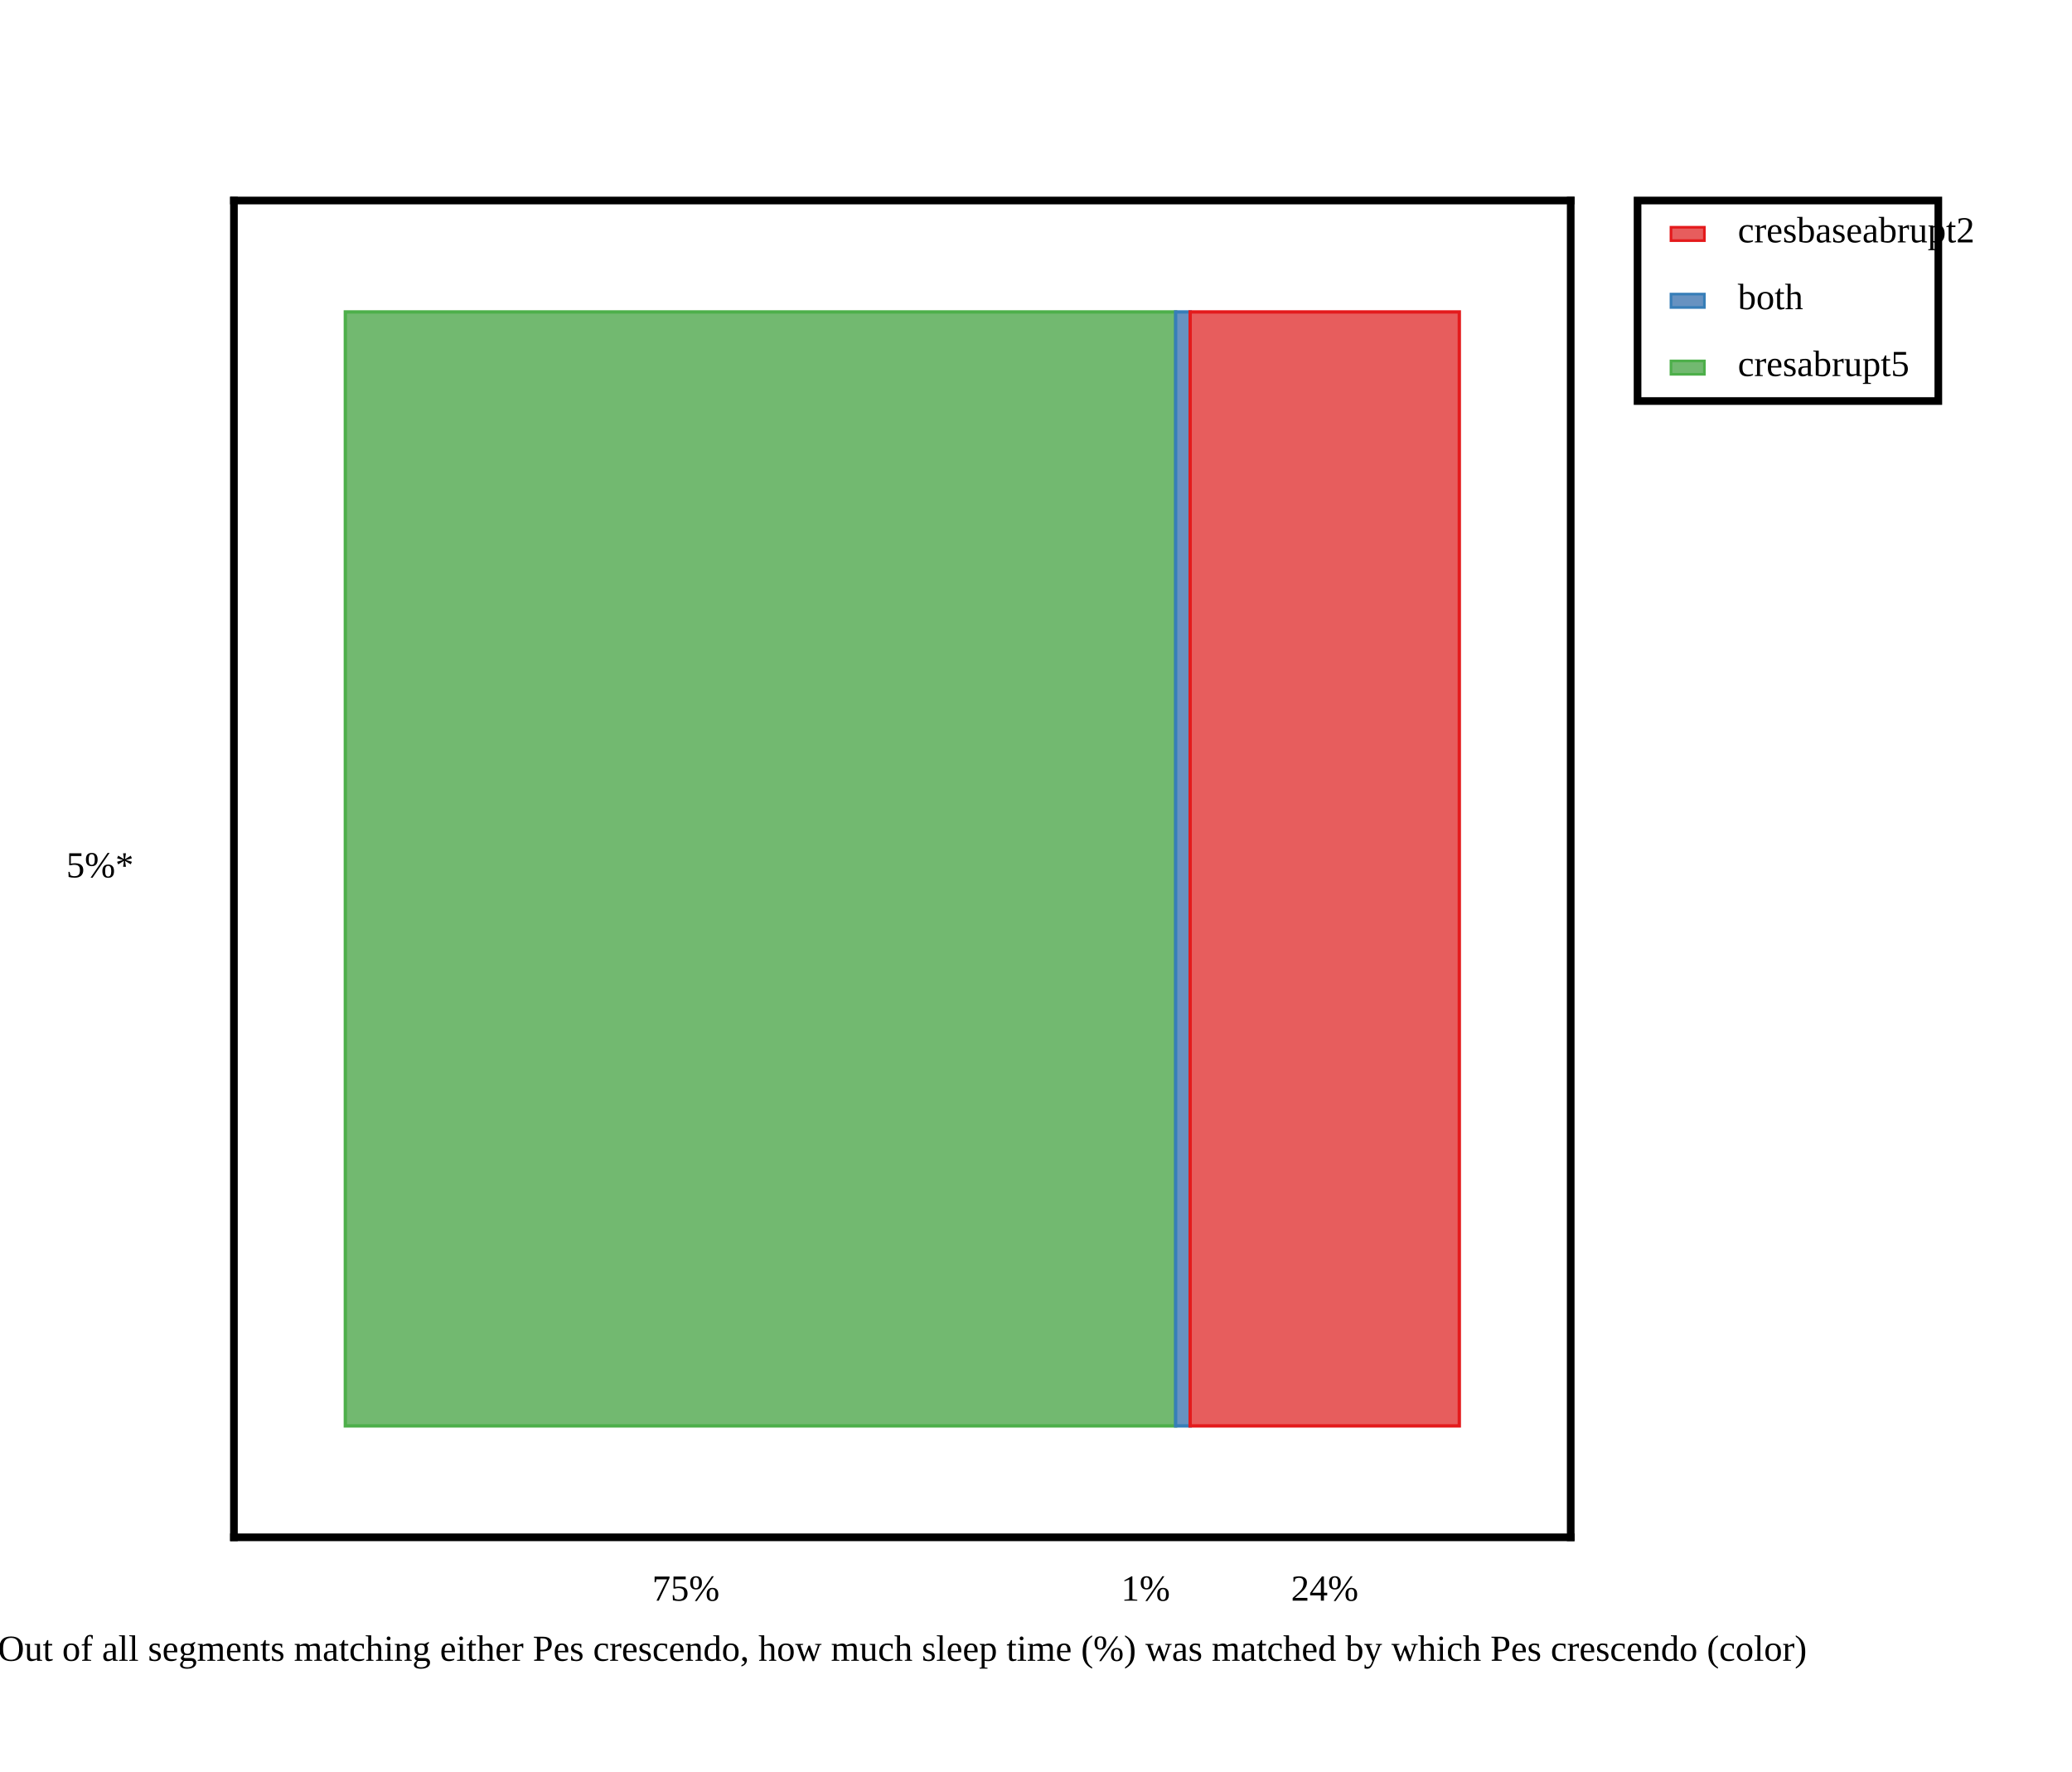
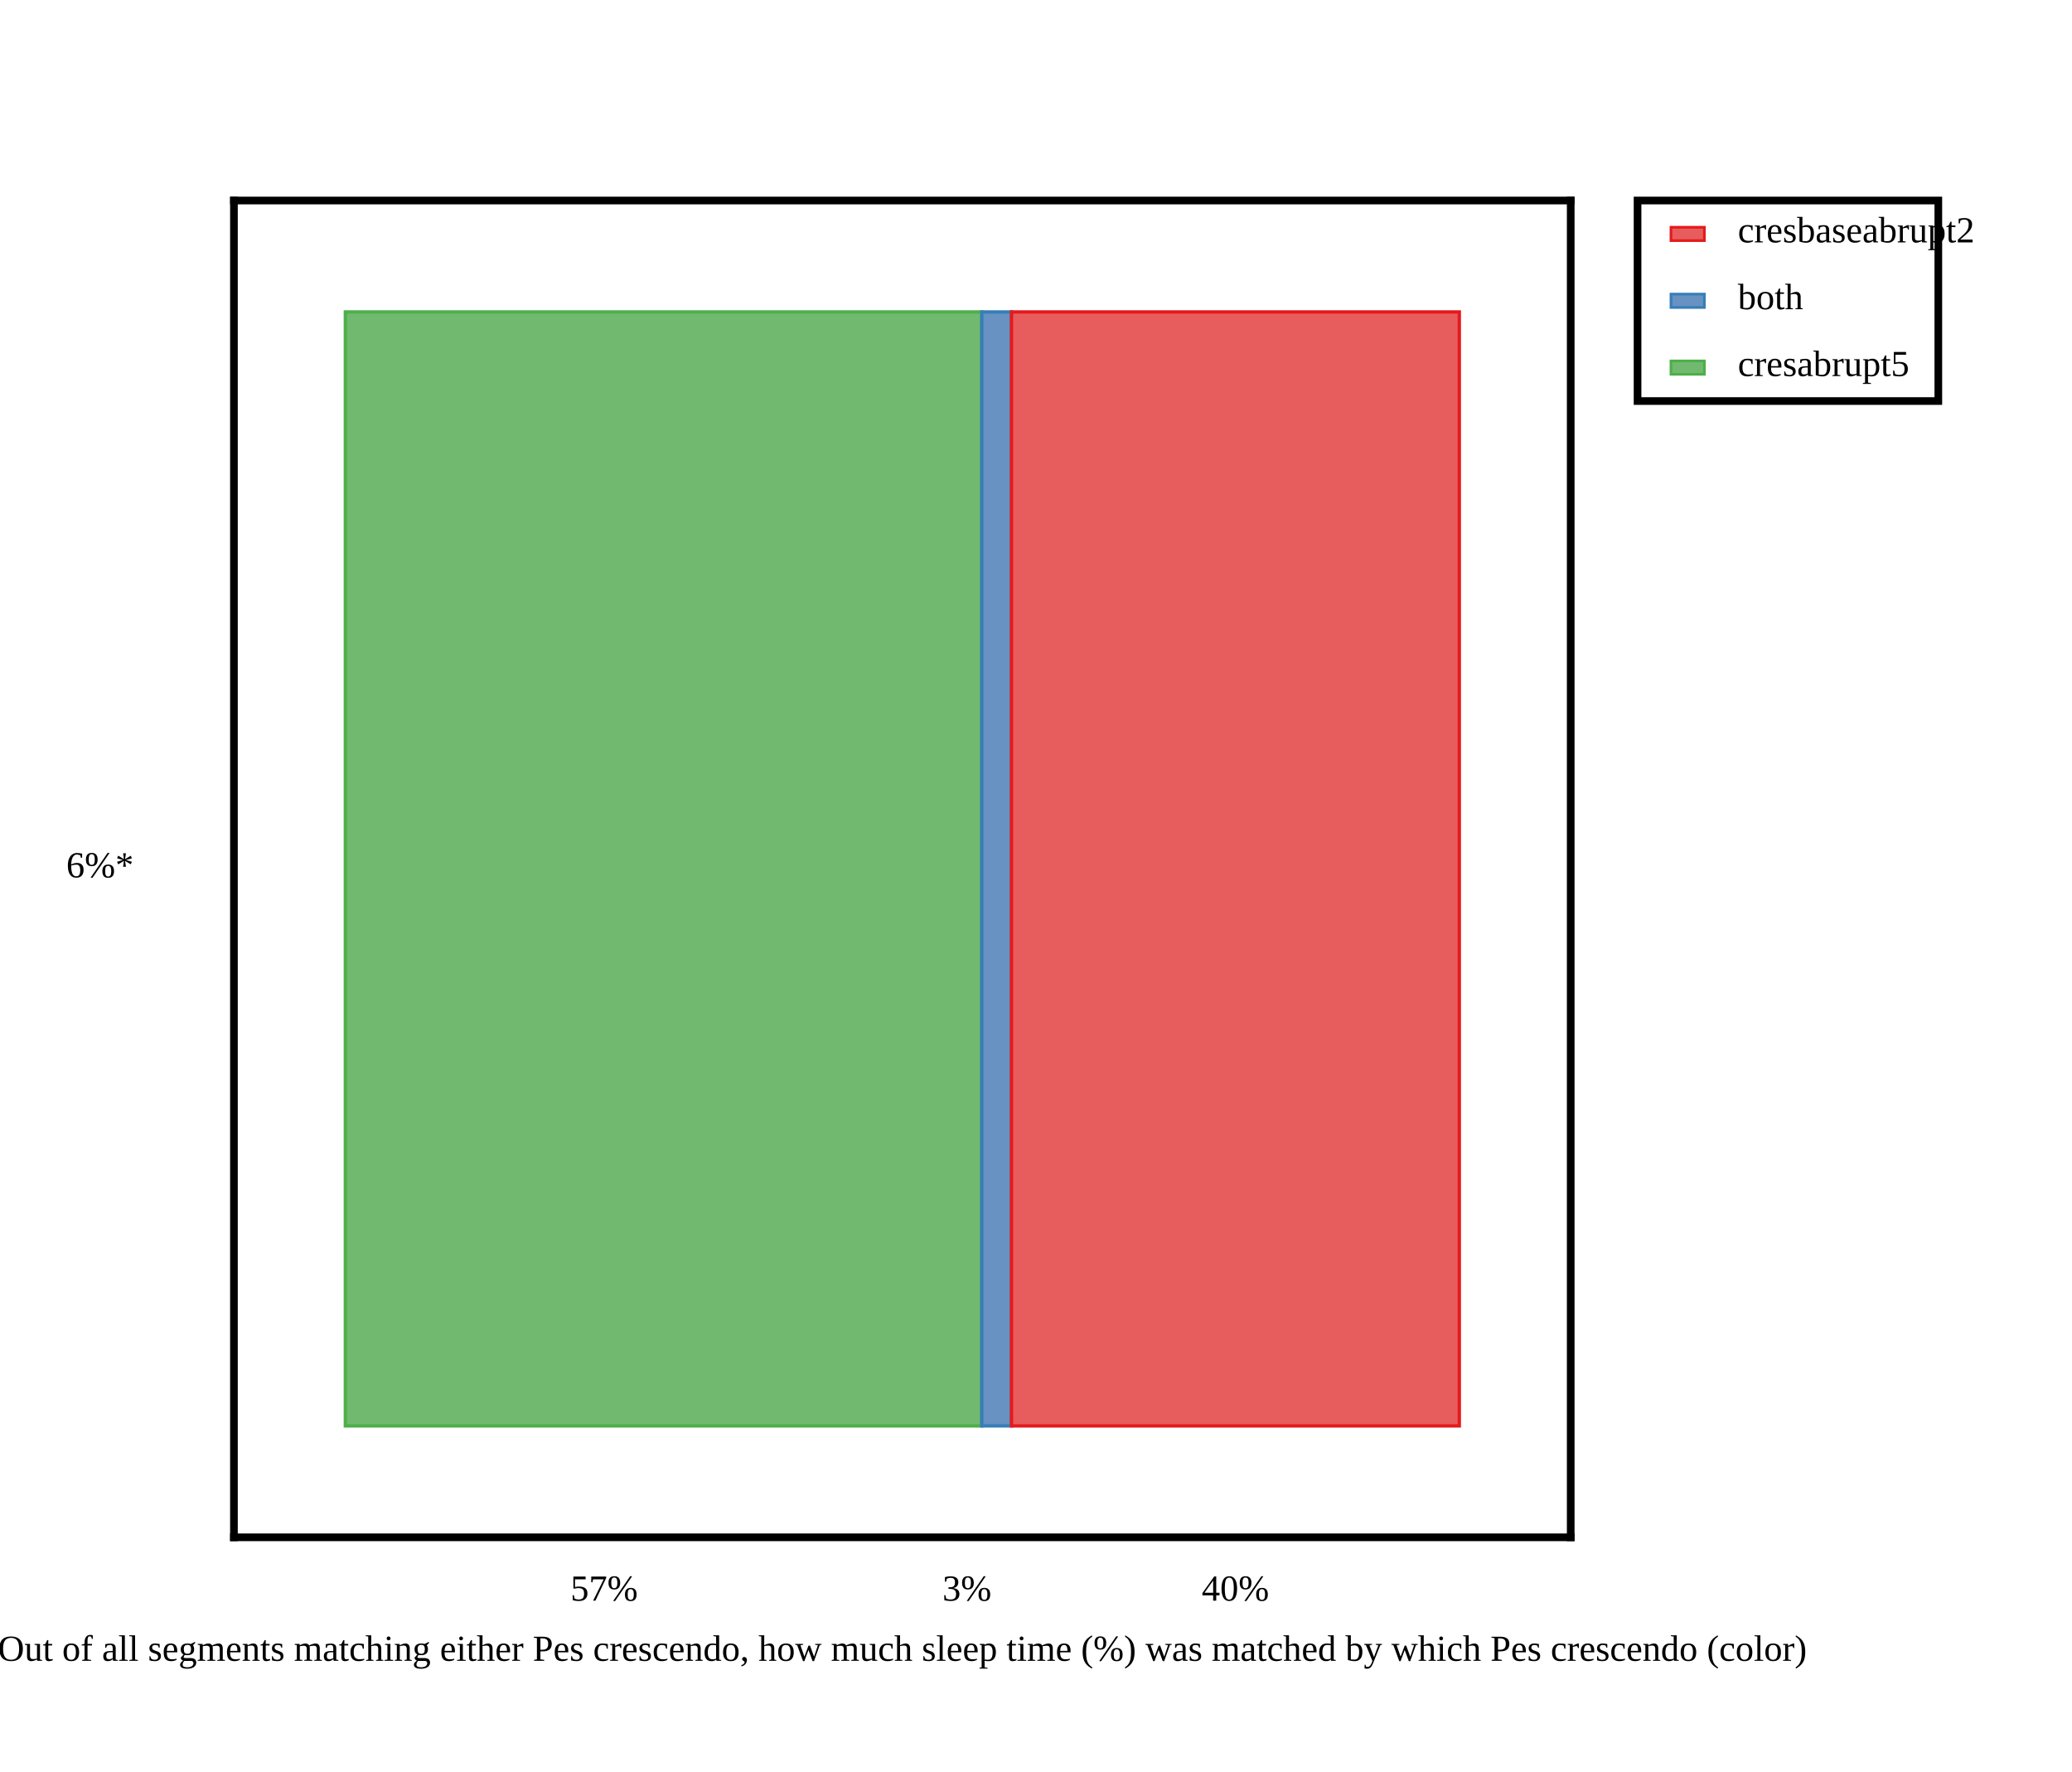
<svg xmlns="http://www.w3.org/2000/svg" height="530" stroke-opacity="1" viewBox="0.0 0.0 620 530.0" font-size="1" width="620" stroke="rgb(0,0,0)" version="1.1">
  <defs />
  <g stroke-linejoin="miter" stroke-opacity="1.0" fill-opacity="0.0" stroke="rgb(0,0,0)" stroke-width="2.293" fill="rgb(0,0,0)" stroke-linecap="square" stroke-miterlimit="10.0">
    <path d="M 70,460 v -400 M 470,460 v -400 " />
  </g>
  <g stroke-linejoin="miter" stroke-opacity="1.0" fill-opacity="1.0" font-size="11.0px" stroke="rgb(0,0,0)" stroke-width="2.293" fill="rgb(0,0,0)" stroke-linecap="butt" stroke-miterlimit="10.0">
-     <text dominant-baseline="middle" transform="matrix(1,0,0,1,40,260)" stroke="none" text-anchor="end">5%*</text>
+     <text dominant-baseline="middle" transform="matrix(1,0,0,1,40,260)" stroke="none" text-anchor="end">6%*</text>
  </g>
  <g stroke-linejoin="miter" stroke-opacity="1.0" fill-opacity="0.0" stroke="rgb(0,0,0)" stroke-width="2.293" fill="rgb(0,0,0)" stroke-linecap="square" stroke-miterlimit="10.0">
    <path d="M 70,460 h 400 M 70,60 h 400 " />
  </g>
  <g stroke-linejoin="miter" stroke-opacity="1.0" fill-opacity="1.0" font-size="11.0px" stroke="rgb(0,0,0)" stroke-width="2.293" fill="rgb(0,0,0)" stroke-linecap="butt" stroke-miterlimit="10.0">
    <text dominant-baseline="text-before-edge" transform="matrix(1,0,0,1,270,490)" stroke="none" text-anchor="middle">Out of all segments matching either Pes crescendo, how much sleep time (%) was matched by which Pes crescendo (color)</text>
  </g>
  <g stroke-linejoin="miter" stroke-opacity="1.0" fill-opacity="1.0" font-size="11.0px" stroke="rgb(0,0,0)" stroke-width="2.293" fill="rgb(0,0,0)" stroke-linecap="butt" stroke-miterlimit="10.0">
-     <text dominant-baseline="text-before-edge" transform="matrix(1,0,0,1,396.3981,472)" stroke="none" text-anchor="middle">24%</text>
+     <text dominant-baseline="text-before-edge" transform="matrix(1,0,0,1,369.6694,472)" stroke="none" text-anchor="middle">40%</text>
  </g>
  <g stroke-linejoin="miter" stroke-opacity="1.0" fill-opacity="1.0" font-size="11.0px" stroke="rgb(0,0,0)" stroke-width="2.293" fill="rgb(0,0,0)" stroke-linecap="butt" stroke-miterlimit="10.0">
-     <text dominant-baseline="text-before-edge" transform="matrix(1,0,0,1,342.7963,472)" stroke="none" text-anchor="middle">1%</text>
+     <text dominant-baseline="text-before-edge" transform="matrix(1,0,0,1,289.3387,472)" stroke="none" text-anchor="middle">3%</text>
  </g>
  <g stroke-linejoin="miter" stroke-opacity="1.0" fill-opacity="1.0" font-size="11.0px" stroke="rgb(0,0,0)" stroke-width="2.293" fill="rgb(0,0,0)" stroke-linecap="butt" stroke-miterlimit="10.0">
-     <text dominant-baseline="text-before-edge" transform="matrix(1,0,0,1,205.2384,472)" stroke="none" text-anchor="middle">75%</text>
+     <text dominant-baseline="text-before-edge" transform="matrix(1,0,0,1,180.782,472)" stroke="none" text-anchor="middle">57%</text>
  </g>
  <g stroke-linejoin="miter" stroke-opacity="1.0" fill-opacity="1.0" stroke="rgb(77,175,74)" stroke-width="1.0" fill="rgb(114,185,112)" stroke-linecap="butt" stroke-miterlimit="10.0">
    <defs>
      <clipPath id="cresabruptcresbaseabruptmyClip1">
        <path d="M 470,460 l -0,-400 h -400 l -0,400 Z" />
      </clipPath>
    </defs>
    <g clip-path="url(#cresabruptcresbaseabruptmyClip1)">
-       <path d="M 103.333,426.667 v -333.333 h 248.449 v 333.333 Z" />
+       <path d="M 103.333,426.667 v -333.333 h 190.447 v 333.333 Z" />
    </g>
  </g>
  <g stroke-linejoin="miter" stroke-opacity="1.0" fill-opacity="1.0" stroke="rgb(55,126,184)" stroke-width="1.0" fill="rgb(103,146,193)" stroke-linecap="butt" stroke-miterlimit="10.0">
    <defs>
      <clipPath id="cresabruptcresbaseabruptmyClip2">
        <path d="M 470,460 l -0,-400 h -400 l -0,400 Z" />
      </clipPath>
    </defs>
    <g clip-path="url(#cresabruptcresbaseabruptmyClip2)">
-       <path d="M 351.782,426.667 v -333.333 h 4.347 v 333.333 Z" />
+       <path d="M 293.78,426.667 v -333.333 h 8.892 v 333.333 Z" />
    </g>
  </g>
  <g stroke-linejoin="miter" stroke-opacity="1.0" fill-opacity="1.0" stroke="rgb(228,26,28)" stroke-width="1.0" fill="rgb(231,93,93)" stroke-linecap="butt" stroke-miterlimit="10.0">
    <defs>
      <clipPath id="cresabruptcresbaseabruptmyClip3">
        <path d="M 470,460 l -0,-400 h -400 l -0,400 Z" />
      </clipPath>
    </defs>
    <g clip-path="url(#cresabruptcresbaseabruptmyClip3)">
-       <path d="M 356.13,426.667 v -333.333 h 80.537 v 333.333 Z" />
+       <path d="M 302.672,426.667 v -333.333 h 133.995 v 333.333 Z" />
    </g>
  </g>
  <g stroke-linejoin="miter" stroke-opacity="1.0" fill-opacity="1.0" font-size="11.0px" stroke="rgb(0,0,0)" stroke-width="2.293" fill="rgb(0,0,0)" stroke-linecap="butt" stroke-miterlimit="10.0">
    <text dominant-baseline="text-after-edge" transform="matrix(1,0,0,1,270,40)" stroke="none" text-anchor="middle" />
  </g>
  <g stroke-linejoin="miter" stroke-opacity="1.0" fill-opacity="0.0" stroke="rgb(0,0,0)" stroke-width="2.293" fill="rgb(0,0,0)" stroke-linecap="butt" stroke-miterlimit="10.0">
    <path d="M 580,120 l -0,-60 h -90 l -0,60 Z" />
  </g>
  <g stroke-linejoin="miter" stroke-opacity="1.0" fill-opacity="1.0" font-size="11.0px" stroke="rgb(0,0,0)" stroke-width="2.293" fill="rgb(0,0,0)" stroke-linecap="butt" stroke-miterlimit="10.0">
    <text dominant-baseline="middle" transform="matrix(1,0,0,1,520,110)" stroke="none" text-anchor="start">cresabrupt5</text>
  </g>
  <g stroke-linejoin="miter" stroke-opacity="1.0" fill-opacity="1.0" stroke="rgb(77,175,74)" stroke-width="0.8" fill="rgb(114,185,112)" stroke-linecap="butt" stroke-miterlimit="10.0">
    <path d="M 500,108 l 10,0 v 4 l -10,0 Z" />
  </g>
  <g stroke-linejoin="miter" stroke-opacity="1.0" fill-opacity="1.0" font-size="11.0px" stroke="rgb(0,0,0)" stroke-width="2.293" fill="rgb(0,0,0)" stroke-linecap="butt" stroke-miterlimit="10.0">
    <text dominant-baseline="middle" transform="matrix(1,0,0,1,520,90)" stroke="none" text-anchor="start">both</text>
  </g>
  <g stroke-linejoin="miter" stroke-opacity="1.0" fill-opacity="1.0" stroke="rgb(55,126,184)" stroke-width="0.8" fill="rgb(103,146,193)" stroke-linecap="butt" stroke-miterlimit="10.0">
    <path d="M 500,88 l 10,0 v 4 l -10,0 Z" />
  </g>
  <g stroke-linejoin="miter" stroke-opacity="1.0" fill-opacity="1.0" font-size="11.0px" stroke="rgb(0,0,0)" stroke-width="2.293" fill="rgb(0,0,0)" stroke-linecap="butt" stroke-miterlimit="10.0">
    <text dominant-baseline="middle" transform="matrix(1,0,0,1,520,70)" stroke="none" text-anchor="start">cresbaseabrupt2</text>
  </g>
  <g stroke-linejoin="miter" stroke-opacity="1.0" fill-opacity="1.0" stroke="rgb(228,26,28)" stroke-width="0.8" fill="rgb(231,93,93)" stroke-linecap="butt" stroke-miterlimit="10.0">
    <path d="M 500,68 l 10,0 v 4 l -10,0 Z" />
  </g>
</svg>
